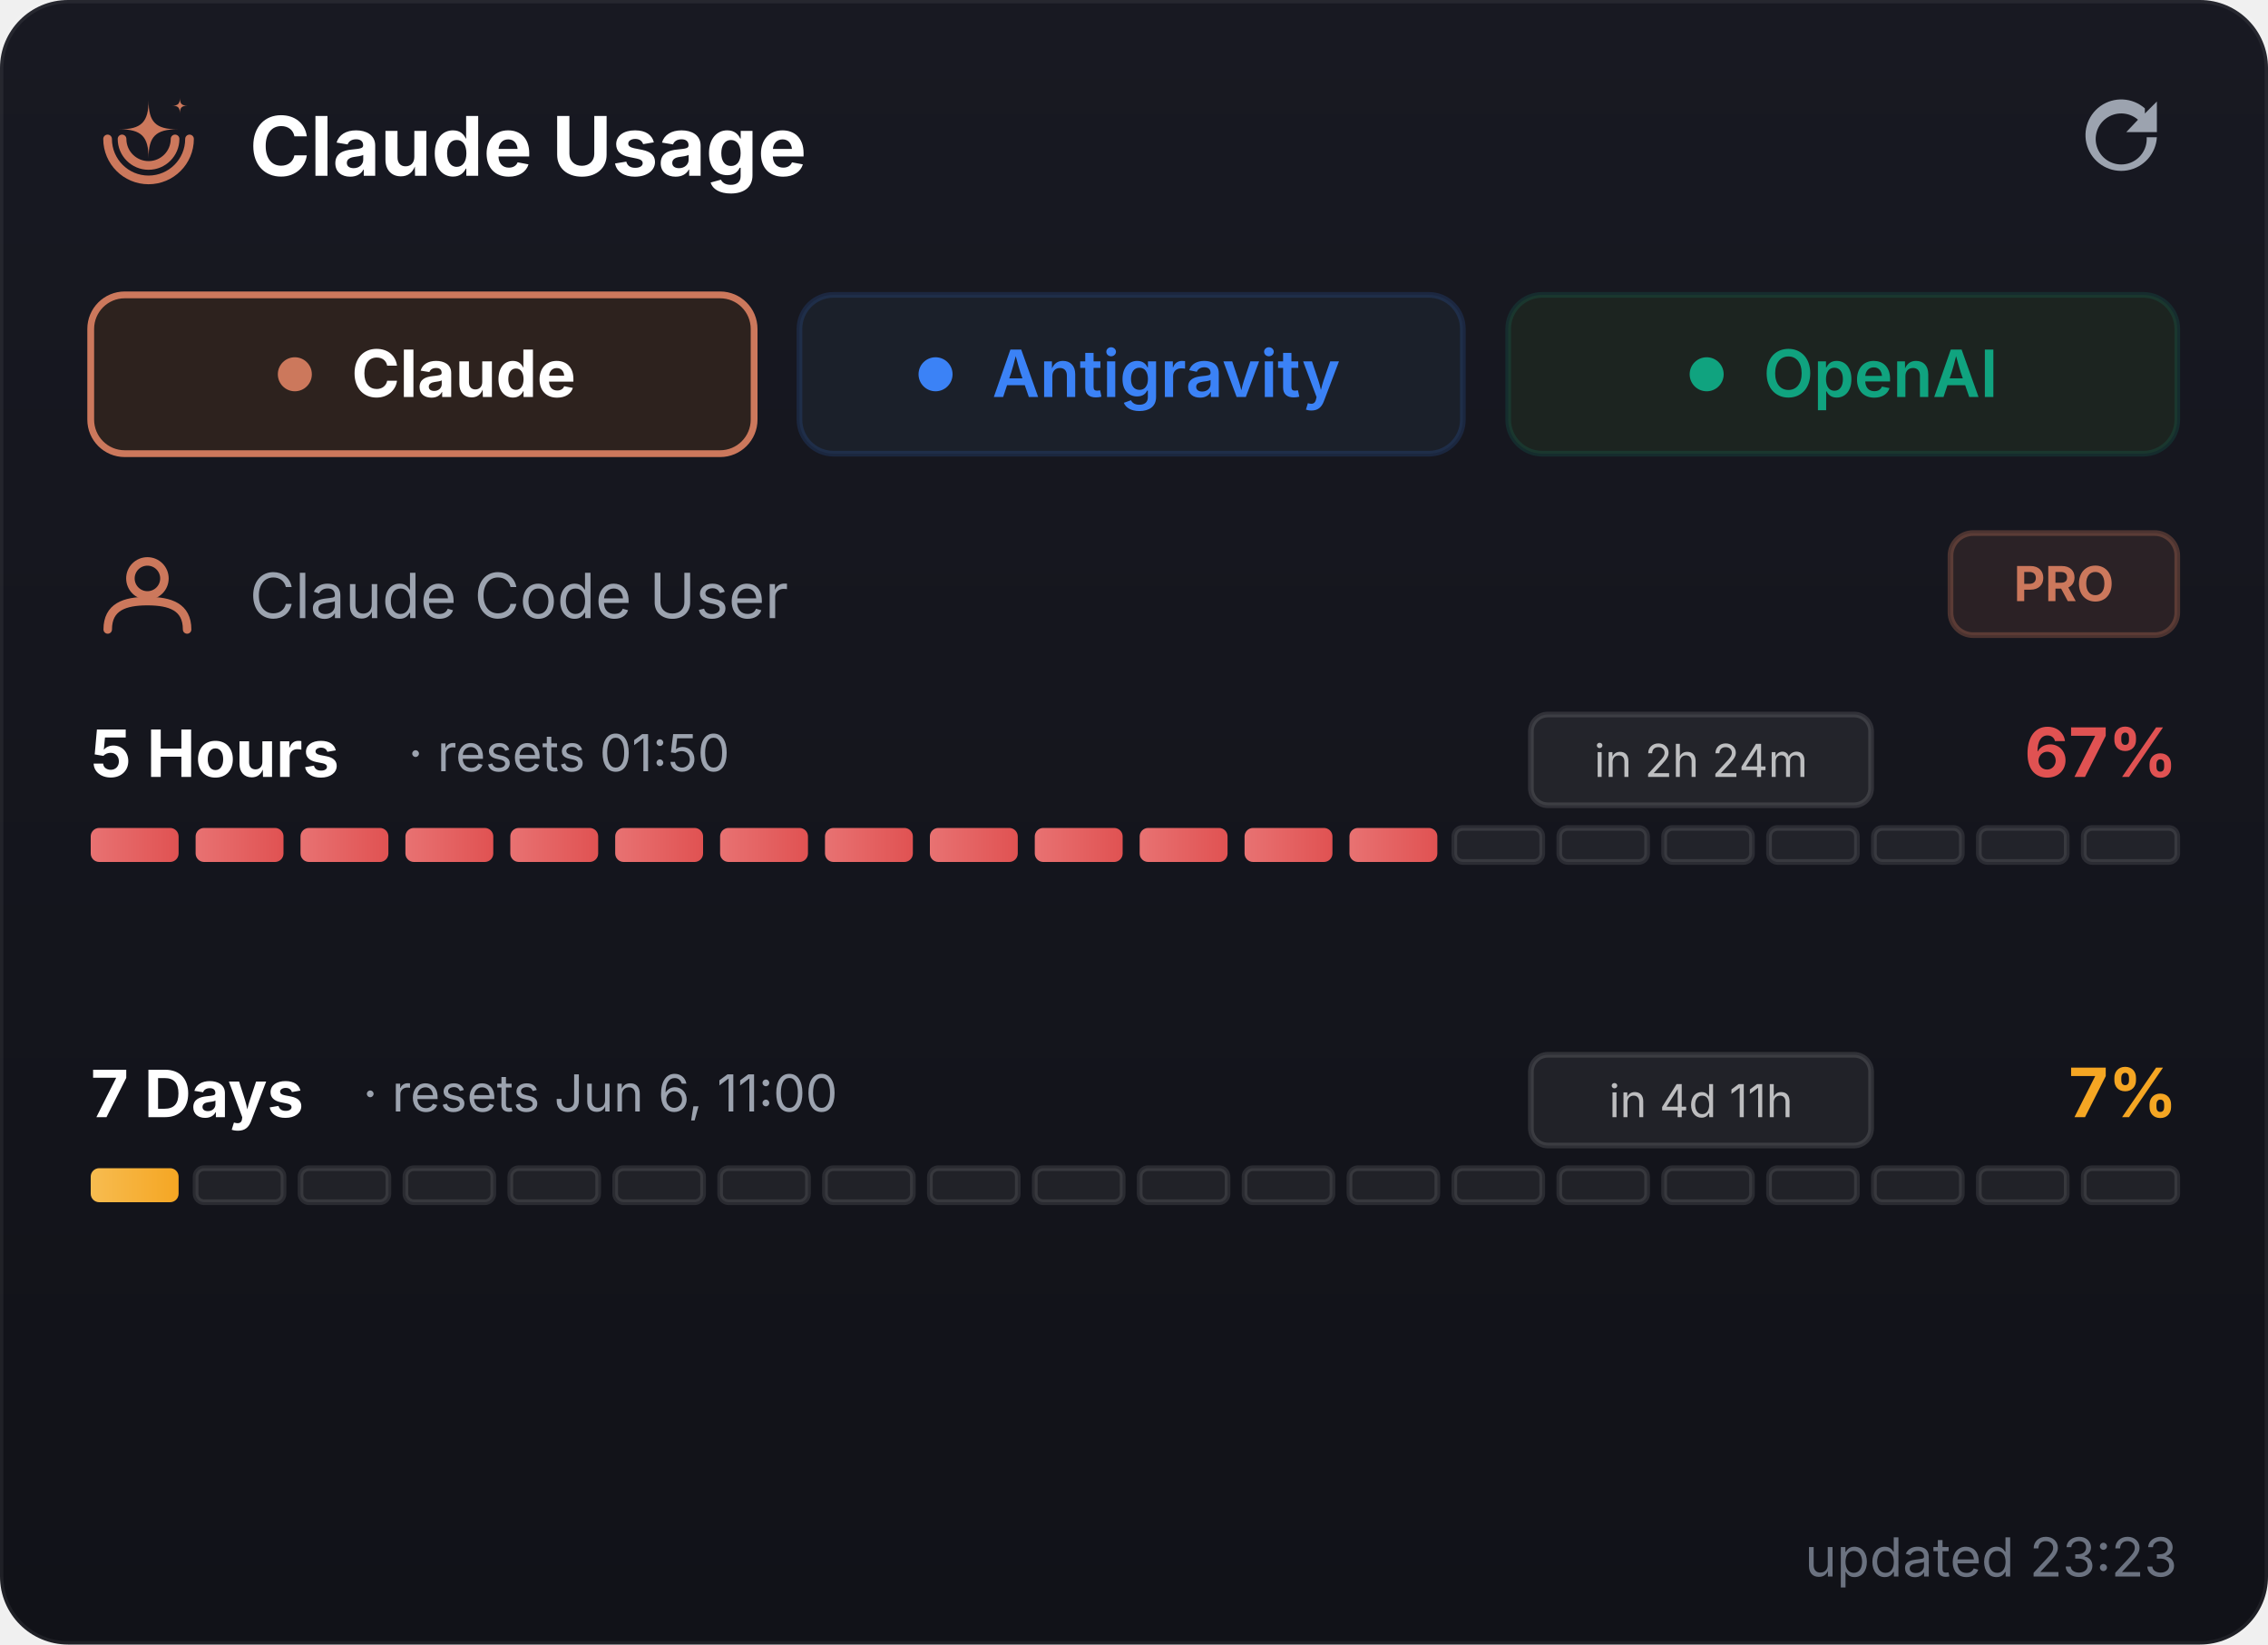
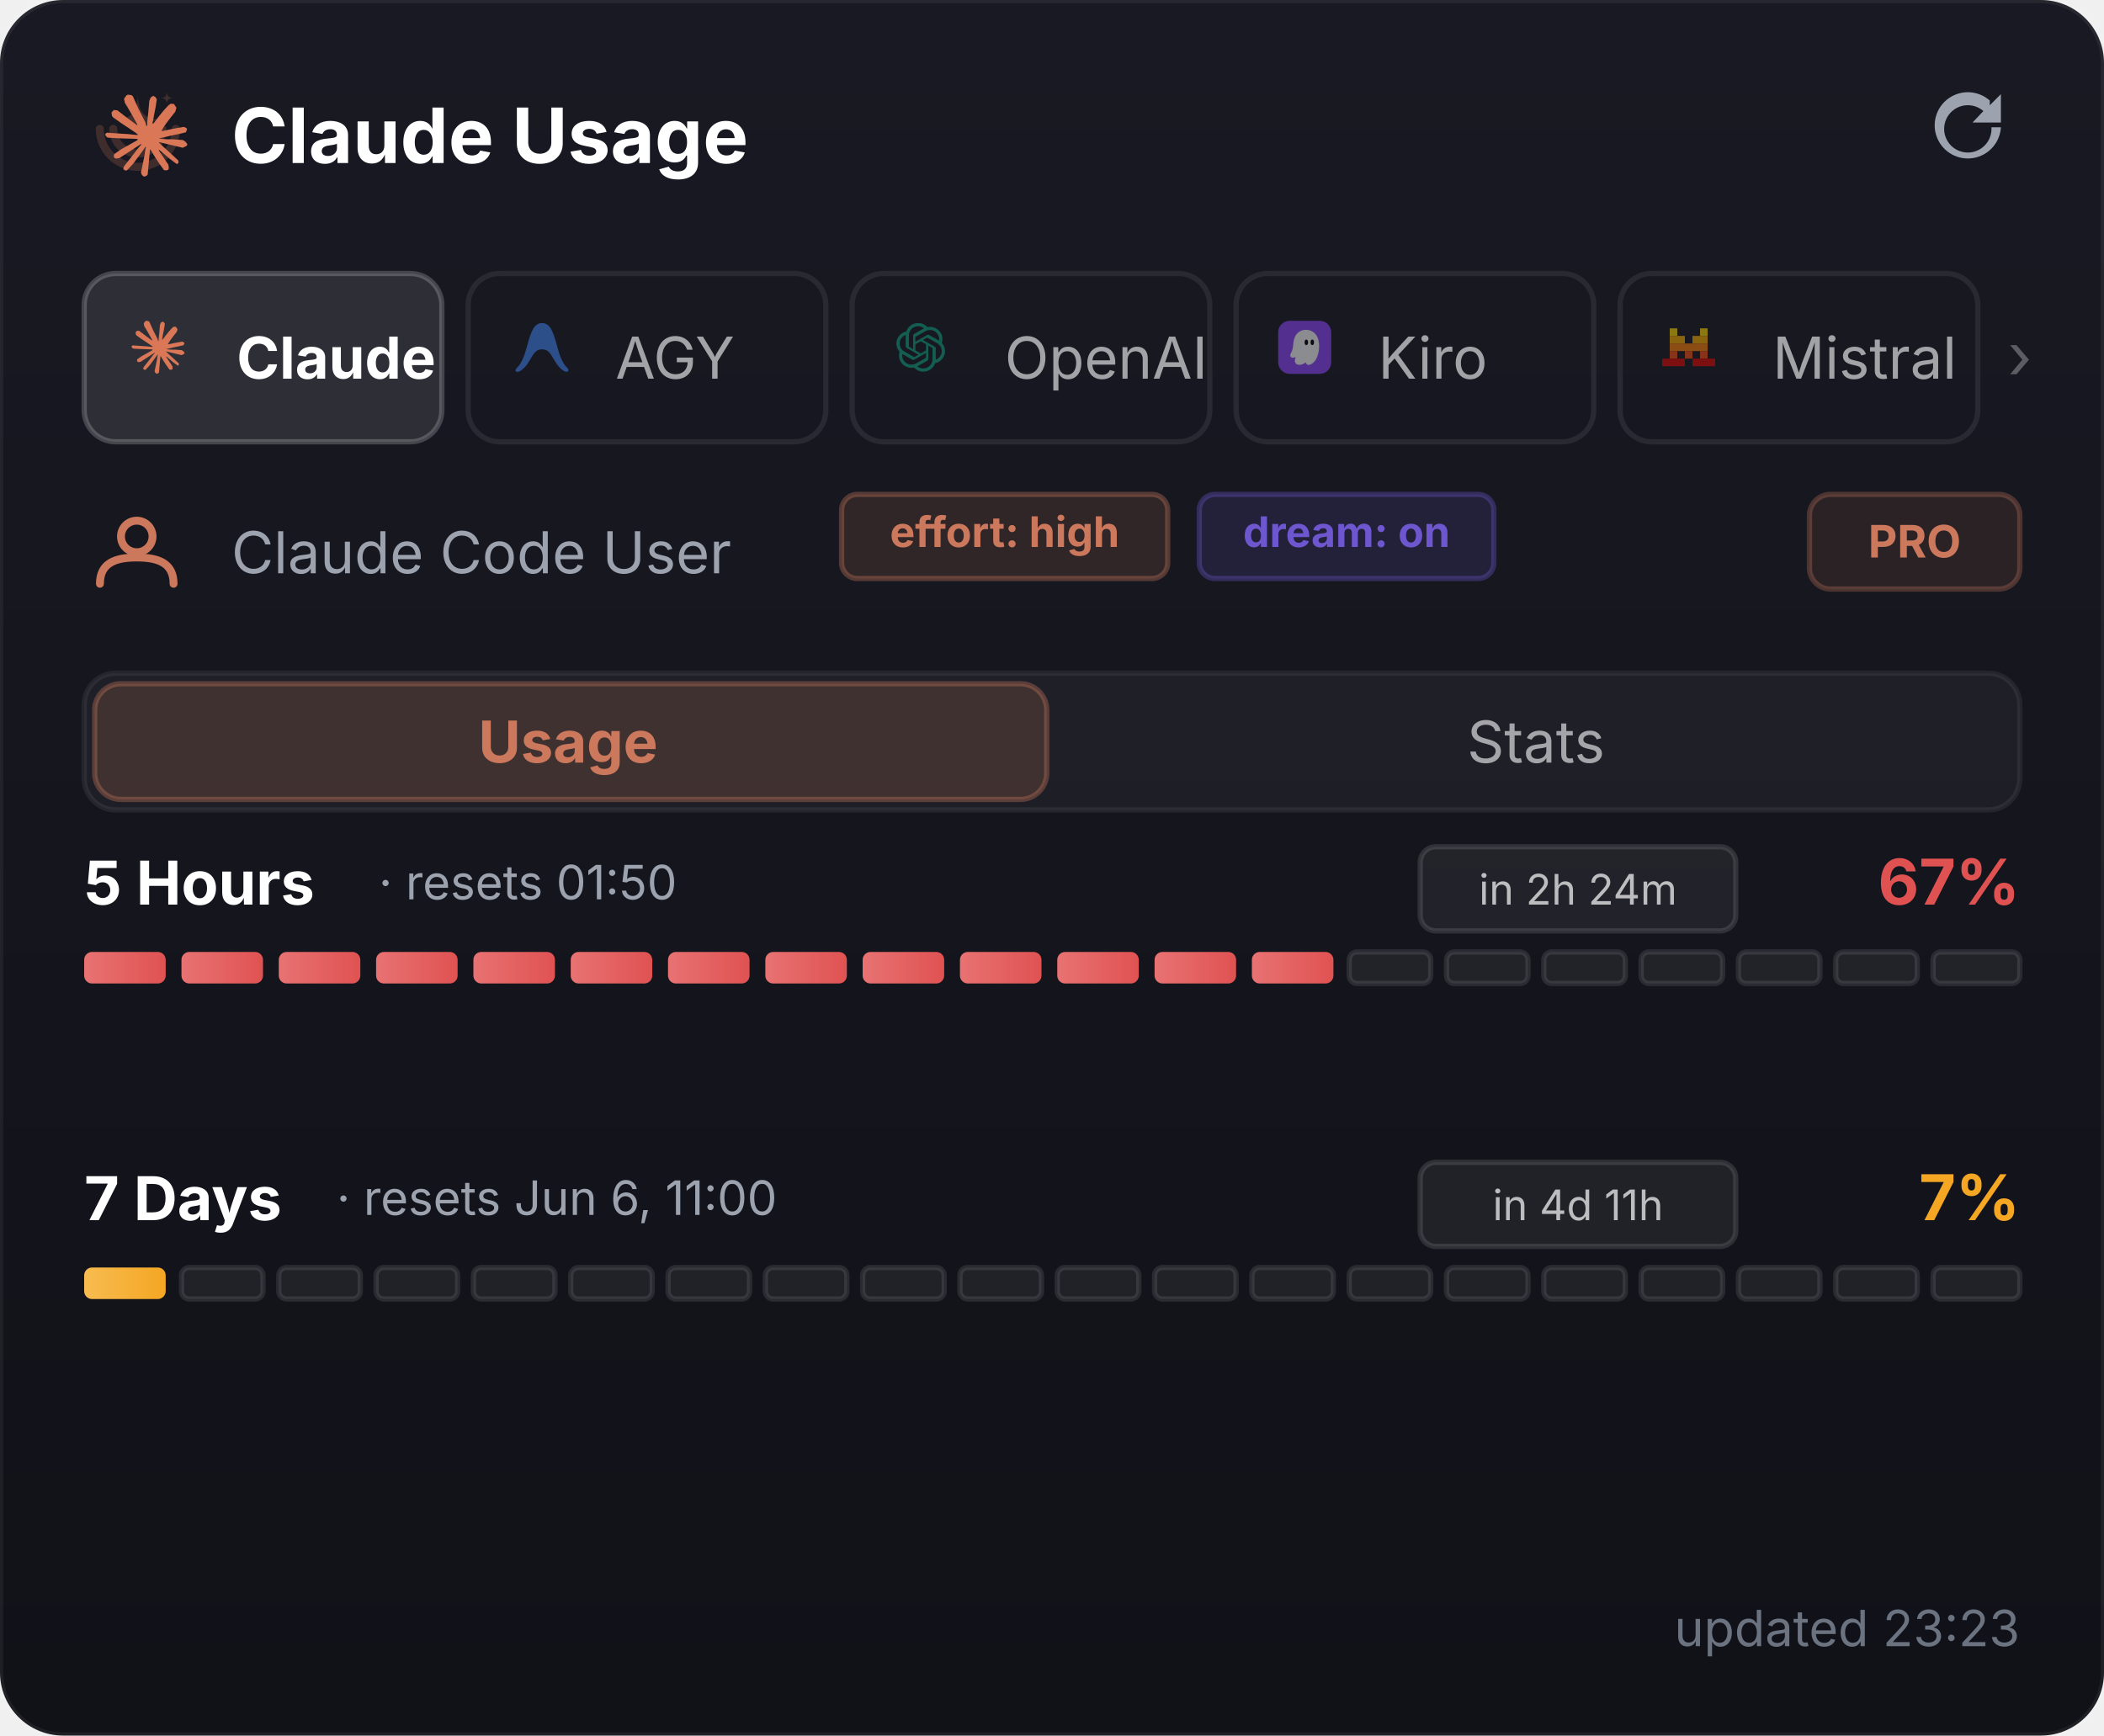
- <svg xmlns="http://www.w3.org/2000/svg" viewBox="0 0 400 290" width="400" height="290">
+ <svg xmlns="http://www.w3.org/2000/svg" viewBox="0 0 400 330" width="400" height="330">
  <defs>
    <linearGradient id="bgGrad" x1="0" y1="0" x2="0" y2="1">
      <stop offset="0%" stop-color="#181922" />
      <stop offset="100%" stop-color="#111218" />
    </linearGradient>
    <linearGradient id="sessionGrad" x1="0" y1="0" x2="1" y2="0">
      <stop offset="0%" stop-color="#e87272" />
      <stop offset="100%" stop-color="#e05252" />
    </linearGradient>
    <linearGradient id="weeklyGrad" x1="0" y1="0" x2="1" y2="0">
      <stop offset="0%" stop-color="#f7bc50" />
      <stop offset="100%" stop-color="#f5a623" />
    </linearGradient>
  </defs>
-   <rect width="400" height="290" rx="12" fill="url(#bgGrad)" />
-   <rect width="400" height="290" rx="12" fill="none" stroke="rgba(255,255,255,0.06)" stroke-width="1.2" />
+   <rect width="400" height="330" rx="12" fill="url(#bgGrad)" />
+   <rect width="400" height="330" rx="12" fill="none" stroke="rgba(255,255,255,0.06)" stroke-width="1.2" />
  <g transform="translate(16, 16)">
-     <g transform="scale(0.85)">
+     <g transform="scale(0.85)" opacity="0.22">
      <path d="M 3.5,10 A 8.5,8.5 0 0,0 20.5,10 M 6.5,10 A 5.5,5.5 0 0,0 17.5,10" fill="none" stroke="#cc785c" stroke-width="1.8" stroke-linecap="round" />
      <path d="M 12,2 C 12,6.5 13.5,8 18,8 C 13.5,8 12,9.5 12,14 C 12,9.5 10.5,8 6,8 C 10.5,8 12,6.5 12,2 Z" fill="#cc785c" />
      <path d="M 18.5,1.5 C 18.5,2.7 18.9,3.1 20.1,3.1 C 18.9,3.1 18.5,3.5 18.5,4.7 C 18.5,3.5 18.1,3.1 16.9,3.1 C 18.1,3.1 18.5,2.7 18.5,1.5 Z" fill="#cc785c" />
+     </g>
+     <g transform="translate(4, 2) scale(0.65)">
+       <path d="M4.709 15.955l4.72-2.647.08-.23-.08-.128H9.2l-.79-.048-2.698-.073-2.339-.097-2.266-.122-.571-.121L0 11.784l.055-.352.48-.321.686.06 1.52.103 2.278.158 1.652.097 2.449.255h.389l.055-.157-.134-.098-.103-.097-2.358-1.596-2.552-1.688-1.336-.972-.724-.491-.364-.462-.158-1.008.656-.722.881.06.225.061.893.686 1.908 1.476 2.491 1.833.365.304.145-.103.019-.073-.164-.274-1.355-2.446-1.446-2.49-.644-1.032-.17-.619a2.97 2.97 0 01-.104-.729L6.283.134 6.696 0l.996.134.42.364.62 1.414 1.002 2.229 1.555 3.03.456.898.243.832.091.255h.158V9.01l.128-1.706.237-2.095.23-2.695.08-.76.376-.91.747-.492.584.28.48.685-.067.444-.286 1.851-.559 2.903-.364 1.942h.212l.243-.242.985-1.306 1.652-2.064.73-.82.85-.904.547-.431h1.033l.76 1.129-.34 1.166-1.064 1.347-.881 1.142-1.264 1.7-.79 1.36.073.11.188-.02 2.856-.606 1.543-.28 1.841-.315.833.388.091.395-.328.807-1.969.486-2.309.462-3.439.813-.042.03.049.061 1.549.146.662.036h1.622l3.02.225.79.522.474.638-.079.485-1.215.62-1.64-.389-3.829-.91-1.312-.329h-.182v.11l1.093 1.068 2.006 1.81 2.509 2.33.127.578-.322.455-.34-.049-2.205-1.657-.851-.747-1.926-1.62h-.128v.17l.444.649 2.345 3.521.122 1.08-.17.353-.608.213-.668-.122-1.374-1.925-1.415-2.167-1.143-1.943-.14.08-.674 7.254-.316.37-.729.28-.607-.461-.322-.747.322-1.476.389-1.924.315-1.53.286-1.9.17-.632-.012-.042-.14.018-1.434 1.967-2.18 2.945-1.726 1.845-.414.164-.717-.37.067-.662.401-.589 2.388-3.036 1.44-1.882.93-1.086-.006-.158h-.055L4.132 18.56l-1.13.146-.487-.456.061-.746.231-.243 1.908-1.312-.006.006z" fill="#D97757" />
    </g>
    <text x="28" y="15" font-family="system-ui,-apple-system,sans-serif" font-size="14.5" font-weight="700" fill="#ffffff">Claude Usage</text>
  </g>
  <g transform="translate(366, 17) scale(0.9)">
    <path d="M13.65 2.35A7 7 0 1 0 16 8h-2a5 5 0 1 1-1.7-3.43L10 7h6V1l-2.35 2.35z" fill="#9ca3af" />
  </g>
  <g transform="translate(0, 0)">
-     <rect x="16" y="52" width="117" height="28" rx="6" fill="#2d221e" stroke="#cc785c" stroke-width="1.2" />
-     <circle cx="52" cy="66" r="3" fill="#cc785c" />
-     <text x="62" y="70" font-family="system-ui,-apple-system,sans-serif" font-size="11.5" font-weight="700" fill="#ffffff">Claude</text>
-     <rect x="141" y="52" width="117" height="28" rx="6" fill="#1b202a" stroke="rgba(59,130,246,0.15)" stroke-width="1" />
-     <circle cx="165" cy="66" r="3" fill="#3b82f6" />
-     <text x="175" y="70" font-family="system-ui,-apple-system,sans-serif" font-size="11.5" font-weight="600" fill="#3b82f6">Antigravity</text>
-     <rect x="266" y="52" width="118" height="28" rx="6" fill="#1c2420" stroke="rgba(16,163,127,0.15)" stroke-width="1" />
-     <circle cx="301" cy="66" r="3" fill="#10a37f" />
-     <text x="311" y="70" font-family="system-ui,-apple-system,sans-serif" font-size="11.5" font-weight="600" fill="#10a37f">OpenAI</text>
+     <rect x="16" y="52" width="68" height="32" rx="6" fill="rgba(255,255,255,0.1)" stroke="rgba(255,255,255,0.2)" stroke-width="1" />
+     <g transform="translate(25, 61) scale(0.42)">
+       <path d="M4.709 15.955l4.72-2.647.08-.23-.08-.128H9.2l-.79-.048-2.698-.073-2.339-.097-2.266-.122-.571-.121L0 11.784l.055-.352.48-.321.686.06 1.52.103 2.278.158 1.652.097 2.449.255h.389l.055-.157-.134-.098-.103-.097-2.358-1.596-2.552-1.688-1.336-.972-.724-.491-.364-.462-.158-1.008.656-.722.881.06.225.061.893.686 1.908 1.476 2.491 1.833.365.304.145-.103.019-.073-.164-.274-1.355-2.446-1.446-2.49-.644-1.032-.17-.619a2.97 2.97 0 01-.104-.729L6.283.134 6.696 0l.996.134.42.364.62 1.414 1.002 2.229 1.555 3.03.456.898.243.832.091.255h.158V9.01l.128-1.706.237-2.095.23-2.695.08-.76.376-.91.747-.492.584.28.48.685-.067.444-.286 1.851-.559 2.903-.364 1.942h.212l.243-.242.985-1.306 1.652-2.064.73-.82.85-.904.547-.431h1.033l.76 1.129-.34 1.166-1.064 1.347-.881 1.142-1.264 1.7-.79 1.36.073.11.188-.02 2.856-.606 1.543-.28 1.841-.315.833.388.091.395-.328.807-1.969.486-2.309.462-3.439.813-.042.03.049.061 1.549.146.662.036h1.622l3.02.225.79.522.474.638-.079.485-1.215.62-1.64-.389-3.829-.91-1.312-.329h-.182v.11l1.093 1.068 2.006 1.81 2.509 2.33.127.578-.322.455-.34-.049-2.205-1.657-.851-.747-1.926-1.62h-.128v.17l.444.649 2.345 3.521.122 1.08-.17.353-.608.213-.668-.122-1.374-1.925-1.415-2.167-1.143-1.943-.14.08-.674 7.254-.316.37-.729.28-.607-.461-.322-.747.322-1.476.389-1.924.315-1.53.286-1.9.17-.632-.012-.042-.14.018-1.434 1.967-2.18 2.945-1.726 1.845-.414.164-.717-.37.067-.662.401-.589 2.388-3.036 1.44-1.882.93-1.086-.006-.158h-.055L4.132 18.56l-1.13.146-.487-.456.061-.746.231-.243 1.908-1.312-.006.006z" fill="#D97757" />
+     </g>
+     <text x="45" y="72" font-family="system-ui,-apple-system,sans-serif" font-size="11" font-weight="700" fill="#ffffff">Claude</text>
+     <rect x="89" y="52" width="68" height="32" rx="6" fill="transparent" stroke="rgba(255,255,255,0.08)" stroke-width="1" />
+     <g transform="translate(98, 61) scale(0.42)" opacity="0.5">
+       <path d="M21.751 22.607c1.34 1.005 3.35.335 1.508-1.508C17.73 15.74 18.904 1 12.037 1 5.17 1 6.342 15.74.815 21.1c-2.01 2.009.167 2.511 1.507 1.506 5.192-3.517 4.857-9.714 9.715-9.714 4.857 0 4.522 6.197 9.714 9.715z" fill="#4285f4" />
+     </g>
+     <text x="117" y="72" font-family="system-ui,-apple-system,sans-serif" font-size="11" font-weight="400" fill="#ffffff" opacity="0.6">AGY</text>
+     <rect x="162" y="52" width="68" height="32" rx="6" fill="transparent" stroke="rgba(255,255,255,0.08)" stroke-width="1" />
+     <g transform="translate(170, 61) scale(0.42)" opacity="0.5">
+       <path d="M21.55 10.004a5.416 5.416 0 00-.478-4.501c-1.217-2.09-3.662-3.166-6.05-2.66A5.59 5.59 0 0010.831 1C8.39.995 6.224 2.546 5.473 4.838A5.553 5.553 0 001.76 7.496a5.487 5.487 0 00.691 6.5 5.416 5.416 0 00.477 4.502c1.217 2.09 3.662 3.165 6.05 2.66A5.586 5.586 0 0013.168 23c2.443.006 4.61-1.546 5.361-3.84a5.553 5.553 0 003.715-2.66 5.488 5.488 0 00-.693-6.497v.001zm-8.381 11.558a4.199 4.199 0 01-2.675-.954c.034-.018.093-.05.132-.074l4.44-2.53a.71.71 0 00.364-.623v-6.176l1.877 1.069c.02.01.033.029.036.05v5.115c-.003 2.274-1.87 4.118-4.174 4.123zM4.192 17.78a4.059 4.059 0 01-.498-2.763c.032.02.09.055.131.078l4.44 2.53c.225.13.504.13.73 0l5.42-3.088v2.138a.068.068 0 01-.027.057L9.9 19.288c-1.999 1.136-4.552.46-5.707-1.51h-.001zM3.023 8.216A4.15 4.15 0 015.198 6.41l-.002.151v5.06a.711.711 0 00.364.624l5.42 3.087-1.876 1.07a.067.067 0 01-.063.005l-4.489-2.559c-1.995-1.14-2.679-3.658-1.53-5.63h.001zm15.417 3.54l-5.42-3.088L14.896 7.6a.067.067 0 01.063-.006l4.489 2.557c1.998 1.14 2.683 3.662 1.529 5.633a4.163 4.163 0 01-2.174 1.807V12.38a.71.71 0 00-.363-.623zm1.867-2.773a6.04 6.04 0 00-.132-.078l-4.44-2.53a.731.731 0 00-.729 0l-5.42 3.088V7.325a.068.068 0 01.027-.057L14.1 4.713c2-1.137 4.555-.46 5.707 1.513.487.833.664 1.809.499 2.757h.001zm-11.741 3.81l-1.877-1.068a.065.065 0 01-.036-.051V6.559c.001-2.277 1.873-4.122 4.181-4.12.976 0 1.92.338 2.671.954-.034.018-.092.05-.131.073l-4.44 2.53a.71.71 0 00-.365.623l-.003 6.173v.002zm1.02-2.168L12 9.25l2.414 1.375v2.75L12 14.75l-2.415-1.375v-2.75z" fill="#10a37f" />
+     </g>
+     <text x="191" y="72" font-family="system-ui,-apple-system,sans-serif" font-size="11" font-weight="400" fill="#ffffff" opacity="0.6">OpenAI</text>
+     <rect x="235" y="52" width="68" height="32" rx="6" fill="transparent" stroke="rgba(255,255,255,0.08)" stroke-width="1" />
+     <g transform="translate(243, 61) scale(0.42)" opacity="0.5">
+       <path d="M18.8 0H5.2A5.2 5.2 0 000 5.2v13.6A5.2 5.2 0 005.2 24h13.6a5.2 5.2 0 005.2-5.2V5.2A5.2 5.2 0 0018.8 0z" fill="#9046FF" />
+       <path d="M7.97 16.376c-1.644 3.642 1.86 4.556 4.443 2.424.76 2.39 3.608.607 4.631-1.247 2.251-4.084 1.342-8.249 1.108-9.108-1.6-5.859-9.6-5.869-10.976.03-.323 1.033-.328 2.206-.507 3.423-.09.617-.16 1.009-.393 1.655-.139.373-.323.7-.62 1.257-.458.865-.264 2.53 2.101 1.665l.224-.1h-.01l-.001.001z" fill="#fff" />
+       <path d="M12.722 10.985c-.656 0-.755-.785-.755-1.252 0-.423.074-.756.218-.97a.61.61 0 01.537-.283c.229 0 .428.095.567.289.159.218.243.55.243.964 0 .785-.303 1.252-.805 1.252h-.005zm2.703 0c-.656 0-.755-.785-.755-1.252 0-.423.074-.756.219-.97a.61.61 0 01.536-.283c.229 0 .428.095.567.289.159.218.243.55.243.964 0 .785-.303 1.252-.805 1.252h-.005z" fill="#000" />
+     </g>
+     <text x="262" y="72" font-family="system-ui,-apple-system,sans-serif" font-size="11" font-weight="400" fill="#ffffff" opacity="0.6">Kiro</text>
+     <rect x="308" y="52" width="68" height="32" rx="6" fill="transparent" stroke="rgba(255,255,255,0.08)" stroke-width="1" />
+     <g transform="translate(316, 61) scale(0.42)" opacity="0.5">
+       <path d="M3.428 3.4h3.429v3.428H3.428V3.4zm13.714 0h3.43v3.428h-3.43V3.4z" fill="gold" />
+       <path d="M3.428 6.828h6.857v3.429H3.429V6.828zm10.286 0h6.857v3.429h-6.857V6.828z" fill="#FFAF00" />
+       <path d="M3.428 10.258h17.144v3.428H3.428v-3.428z" fill="#FF8205" />
+       <path d="M3.428 13.686h3.429v3.428H3.428v-3.428zm6.858 0h3.429v3.428h-3.429v-3.428zm6.856 0h3.43v3.428h-3.43v-3.428z" fill="#FA500F" />
+       <path d="M0 17.114h10.286v3.429H0v-3.429zm13.714 0H24v3.429H13.714v-3.429z" fill="#E10500" />
+     </g>
+     <text x="337" y="72" font-family="system-ui,-apple-system,sans-serif" font-size="11" font-weight="400" fill="#ffffff" opacity="0.6">Mistral</text>
+     <text x="384" y="72" text-anchor="middle" font-family="system-ui,-apple-system,sans-serif" font-size="12" fill="rgba(255,255,255,0.3)">›</text>
  </g>
  <g transform="translate(16, 96)">
    <g fill="none" stroke="#cc785c" stroke-width="1.5">
      <circle cx="10" cy="6" r="3" />
      <path d="M3,15 C3,11 6,10 10,10 C14,10 17,11 17,15" stroke-linecap="round" />
    </g>
    <text x="28" y="13" font-family="system-ui,-apple-system,sans-serif" font-size="11" fill="#9ca3af">Claude Code User</text>
  </g>
+   <rect x="160" y="94" width="62" height="16" rx="3" fill="rgba(204,120,92,0.15)" stroke="rgba(204,120,92,0.35)" stroke-width="1" />
+   <text x="191" y="104" text-anchor="middle" font-family="system-ui,-apple-system,sans-serif" font-size="8" font-weight="700" fill="#cc785c">effort: high</text>
+   <rect x="228" y="94" width="56" height="16" rx="3" fill="rgba(110,86,207,0.15)" stroke="rgba(110,86,207,0.35)" stroke-width="1" />
+   <text x="256" y="104" text-anchor="middle" font-family="system-ui,-apple-system,sans-serif" font-size="8" font-weight="700" fill="#6e56cf">dream: on</text>
  <rect x="344" y="94" width="40" height="18" rx="4" fill="rgba(204,120,92,0.12)" stroke="rgba(204,120,92,0.3)" stroke-width="1" />
  <text x="364" y="106" text-anchor="middle" font-family="system-ui,-apple-system,sans-serif" font-size="8.5" font-weight="700" fill="#cc785c">PRO</text>
-   <g transform="translate(16, 126)">
+   <g transform="translate(16, 128)">
+     <rect width="368" height="26" rx="6" fill="rgba(255,255,255,0.04)" stroke="rgba(255,255,255,0.07)" stroke-width="1" />
+     <rect x="2" y="2" width="181" height="22" rx="5" fill="rgba(204,120,92,0.20)" stroke="rgba(204,120,92,0.35)" stroke-width="1" />
+     <text x="92" y="17" text-anchor="middle" font-family="system-ui,-apple-system,sans-serif" font-size="11" font-weight="700" fill="#cc785c">Usage</text>
+     <text x="276" y="17" text-anchor="middle" font-family="system-ui,-apple-system,sans-serif" font-size="11" fill="rgba(255,255,255,0.6)">Stats</text>
+   </g>
+   <g transform="translate(16, 161)">
    <text x="0" y="11" font-family="system-ui,-apple-system,sans-serif" font-size="11.5" font-weight="700" fill="#ffffff">5 Hours</text>
    <text x="56" y="10" font-family="system-ui,-apple-system,sans-serif" font-size="9" fill="#9ca3af">· resets 01:50</text>
    <rect x="254" y="0" width="60" height="16" rx="3" fill="rgba(255,255,255,0.06)" stroke="rgba(255,255,255,0.12)" stroke-width="1" />
    <text x="284" y="11" text-anchor="middle" font-family="system-ui,-apple-system,sans-serif" font-size="8" fill="rgba(255,255,255,0.7)">in 2h 24m</text>
    <text x="368" y="11" text-anchor="end" font-family="system-ui,-apple-system,sans-serif" font-size="12" font-weight="700" fill="#e05252">67%</text>
    <g transform="translate(0, 20)">
      <rect x="0" y="0" width="15.5" height="6" rx="1.5" fill="url(#sessionGrad)" />
      <rect x="18.5" y="0" width="15.5" height="6" rx="1.5" fill="url(#sessionGrad)" />
      <rect x="37" y="0" width="15.5" height="6" rx="1.5" fill="url(#sessionGrad)" />
      <rect x="55.5" y="0" width="15.5" height="6" rx="1.5" fill="url(#sessionGrad)" />
      <rect x="74" y="0" width="15.5" height="6" rx="1.5" fill="url(#sessionGrad)" />
      <rect x="92.5" y="0" width="15.5" height="6" rx="1.5" fill="url(#sessionGrad)" />
      <rect x="111" y="0" width="15.5" height="6" rx="1.5" fill="url(#sessionGrad)" />
      <rect x="129.5" y="0" width="15.5" height="6" rx="1.5" fill="url(#sessionGrad)" />
      <rect x="148" y="0" width="15.5" height="6" rx="1.5" fill="url(#sessionGrad)" />
      <rect x="166.5" y="0" width="15.5" height="6" rx="1.5" fill="url(#sessionGrad)" />
      <rect x="185" y="0" width="15.5" height="6" rx="1.5" fill="url(#sessionGrad)" />
      <rect x="203.5" y="0" width="15.5" height="6" rx="1.5" fill="url(#sessionGrad)" />
      <rect x="222" y="0" width="15.5" height="6" rx="1.5" fill="url(#sessionGrad)" />
      <rect x="240.5" y="0" width="15.5" height="6" rx="1.5" fill="rgba(255,255,255,0.06)" stroke="rgba(255,255,255,0.10)" stroke-width="1" />
      <rect x="259" y="0" width="15.5" height="6" rx="1.5" fill="rgba(255,255,255,0.06)" stroke="rgba(255,255,255,0.10)" stroke-width="1" />
      <rect x="277.5" y="0" width="15.5" height="6" rx="1.5" fill="rgba(255,255,255,0.06)" stroke="rgba(255,255,255,0.10)" stroke-width="1" />
      <rect x="296" y="0" width="15.5" height="6" rx="1.5" fill="rgba(255,255,255,0.06)" stroke="rgba(255,255,255,0.10)" stroke-width="1" />
      <rect x="314.5" y="0" width="15.5" height="6" rx="1.5" fill="rgba(255,255,255,0.06)" stroke="rgba(255,255,255,0.10)" stroke-width="1" />
      <rect x="333" y="0" width="15.5" height="6" rx="1.5" fill="rgba(255,255,255,0.06)" stroke="rgba(255,255,255,0.10)" stroke-width="1" />
      <rect x="351.5" y="0" width="16.5" height="6" rx="1.5" fill="rgba(255,255,255,0.06)" stroke="rgba(255,255,255,0.10)" stroke-width="1" />
    </g>
  </g>
-   <g transform="translate(16, 186)">
+   <g transform="translate(16, 221)">
    <text x="0" y="11" font-family="system-ui,-apple-system,sans-serif" font-size="11.5" font-weight="700" fill="#ffffff">7 Days</text>
    <text x="48" y="10" font-family="system-ui,-apple-system,sans-serif" font-size="9" fill="#9ca3af">· resets Jun 6, 11:00</text>
    <rect x="254" y="0" width="60" height="16" rx="3" fill="rgba(255,255,255,0.06)" stroke="rgba(255,255,255,0.12)" stroke-width="1" />
    <text x="284" y="11" text-anchor="middle" font-family="system-ui,-apple-system,sans-serif" font-size="8" fill="rgba(255,255,255,0.7)">in 4d 11h</text>
    <text x="368" y="11" text-anchor="end" font-family="system-ui,-apple-system,sans-serif" font-size="12" font-weight="700" fill="#f5a623">7%</text>
    <g transform="translate(0, 20)">
      <rect x="0" y="0" width="15.5" height="6" rx="1.5" fill="url(#weeklyGrad)" />
      <rect x="18.5" y="0" width="15.5" height="6" rx="1.5" fill="rgba(255,255,255,0.06)" stroke="rgba(255,255,255,0.10)" stroke-width="1" />
      <rect x="37" y="0" width="15.5" height="6" rx="1.5" fill="rgba(255,255,255,0.06)" stroke="rgba(255,255,255,0.10)" stroke-width="1" />
      <rect x="55.5" y="0" width="15.5" height="6" rx="1.5" fill="rgba(255,255,255,0.06)" stroke="rgba(255,255,255,0.10)" stroke-width="1" />
      <rect x="74" y="0" width="15.5" height="6" rx="1.5" fill="rgba(255,255,255,0.06)" stroke="rgba(255,255,255,0.10)" stroke-width="1" />
      <rect x="92.5" y="0" width="15.5" height="6" rx="1.5" fill="rgba(255,255,255,0.06)" stroke="rgba(255,255,255,0.10)" stroke-width="1" />
      <rect x="111" y="0" width="15.5" height="6" rx="1.5" fill="rgba(255,255,255,0.06)" stroke="rgba(255,255,255,0.10)" stroke-width="1" />
      <rect x="129.5" y="0" width="15.5" height="6" rx="1.5" fill="rgba(255,255,255,0.06)" stroke="rgba(255,255,255,0.10)" stroke-width="1" />
      <rect x="148" y="0" width="15.5" height="6" rx="1.5" fill="rgba(255,255,255,0.06)" stroke="rgba(255,255,255,0.10)" stroke-width="1" />
      <rect x="166.5" y="0" width="15.5" height="6" rx="1.5" fill="rgba(255,255,255,0.06)" stroke="rgba(255,255,255,0.10)" stroke-width="1" />
      <rect x="185" y="0" width="15.5" height="6" rx="1.5" fill="rgba(255,255,255,0.06)" stroke="rgba(255,255,255,0.10)" stroke-width="1" />
      <rect x="203.5" y="0" width="15.5" height="6" rx="1.5" fill="rgba(255,255,255,0.06)" stroke="rgba(255,255,255,0.10)" stroke-width="1" />
      <rect x="222" y="0" width="15.5" height="6" rx="1.5" fill="rgba(255,255,255,0.06)" stroke="rgba(255,255,255,0.10)" stroke-width="1" />
      <rect x="240.5" y="0" width="15.5" height="6" rx="1.5" fill="rgba(255,255,255,0.06)" stroke="rgba(255,255,255,0.10)" stroke-width="1" />
      <rect x="259" y="0" width="15.5" height="6" rx="1.5" fill="rgba(255,255,255,0.06)" stroke="rgba(255,255,255,0.10)" stroke-width="1" />
      <rect x="277.5" y="0" width="15.5" height="6" rx="1.5" fill="rgba(255,255,255,0.06)" stroke="rgba(255,255,255,0.10)" stroke-width="1" />
      <rect x="296" y="0" width="15.5" height="6" rx="1.5" fill="rgba(255,255,255,0.06)" stroke="rgba(255,255,255,0.10)" stroke-width="1" />
      <rect x="314.5" y="0" width="15.5" height="6" rx="1.5" fill="rgba(255,255,255,0.06)" stroke="rgba(255,255,255,0.10)" stroke-width="1" />
      <rect x="333" y="0" width="15.5" height="6" rx="1.5" fill="rgba(255,255,255,0.06)" stroke="rgba(255,255,255,0.10)" stroke-width="1" />
      <rect x="351.5" y="0" width="16.5" height="6" rx="1.5" fill="rgba(255,255,255,0.06)" stroke="rgba(255,255,255,0.10)" stroke-width="1" />
    </g>
  </g>
-   <text x="384" y="278" text-anchor="end" font-family="system-ui,-apple-system,sans-serif" font-size="9.5" fill="#6b7280">updated 23:23</text>
+   <text x="384" y="313" text-anchor="end" font-family="system-ui,-apple-system,sans-serif" font-size="9.5" fill="#6b7280">updated 23:23</text>
</svg>
